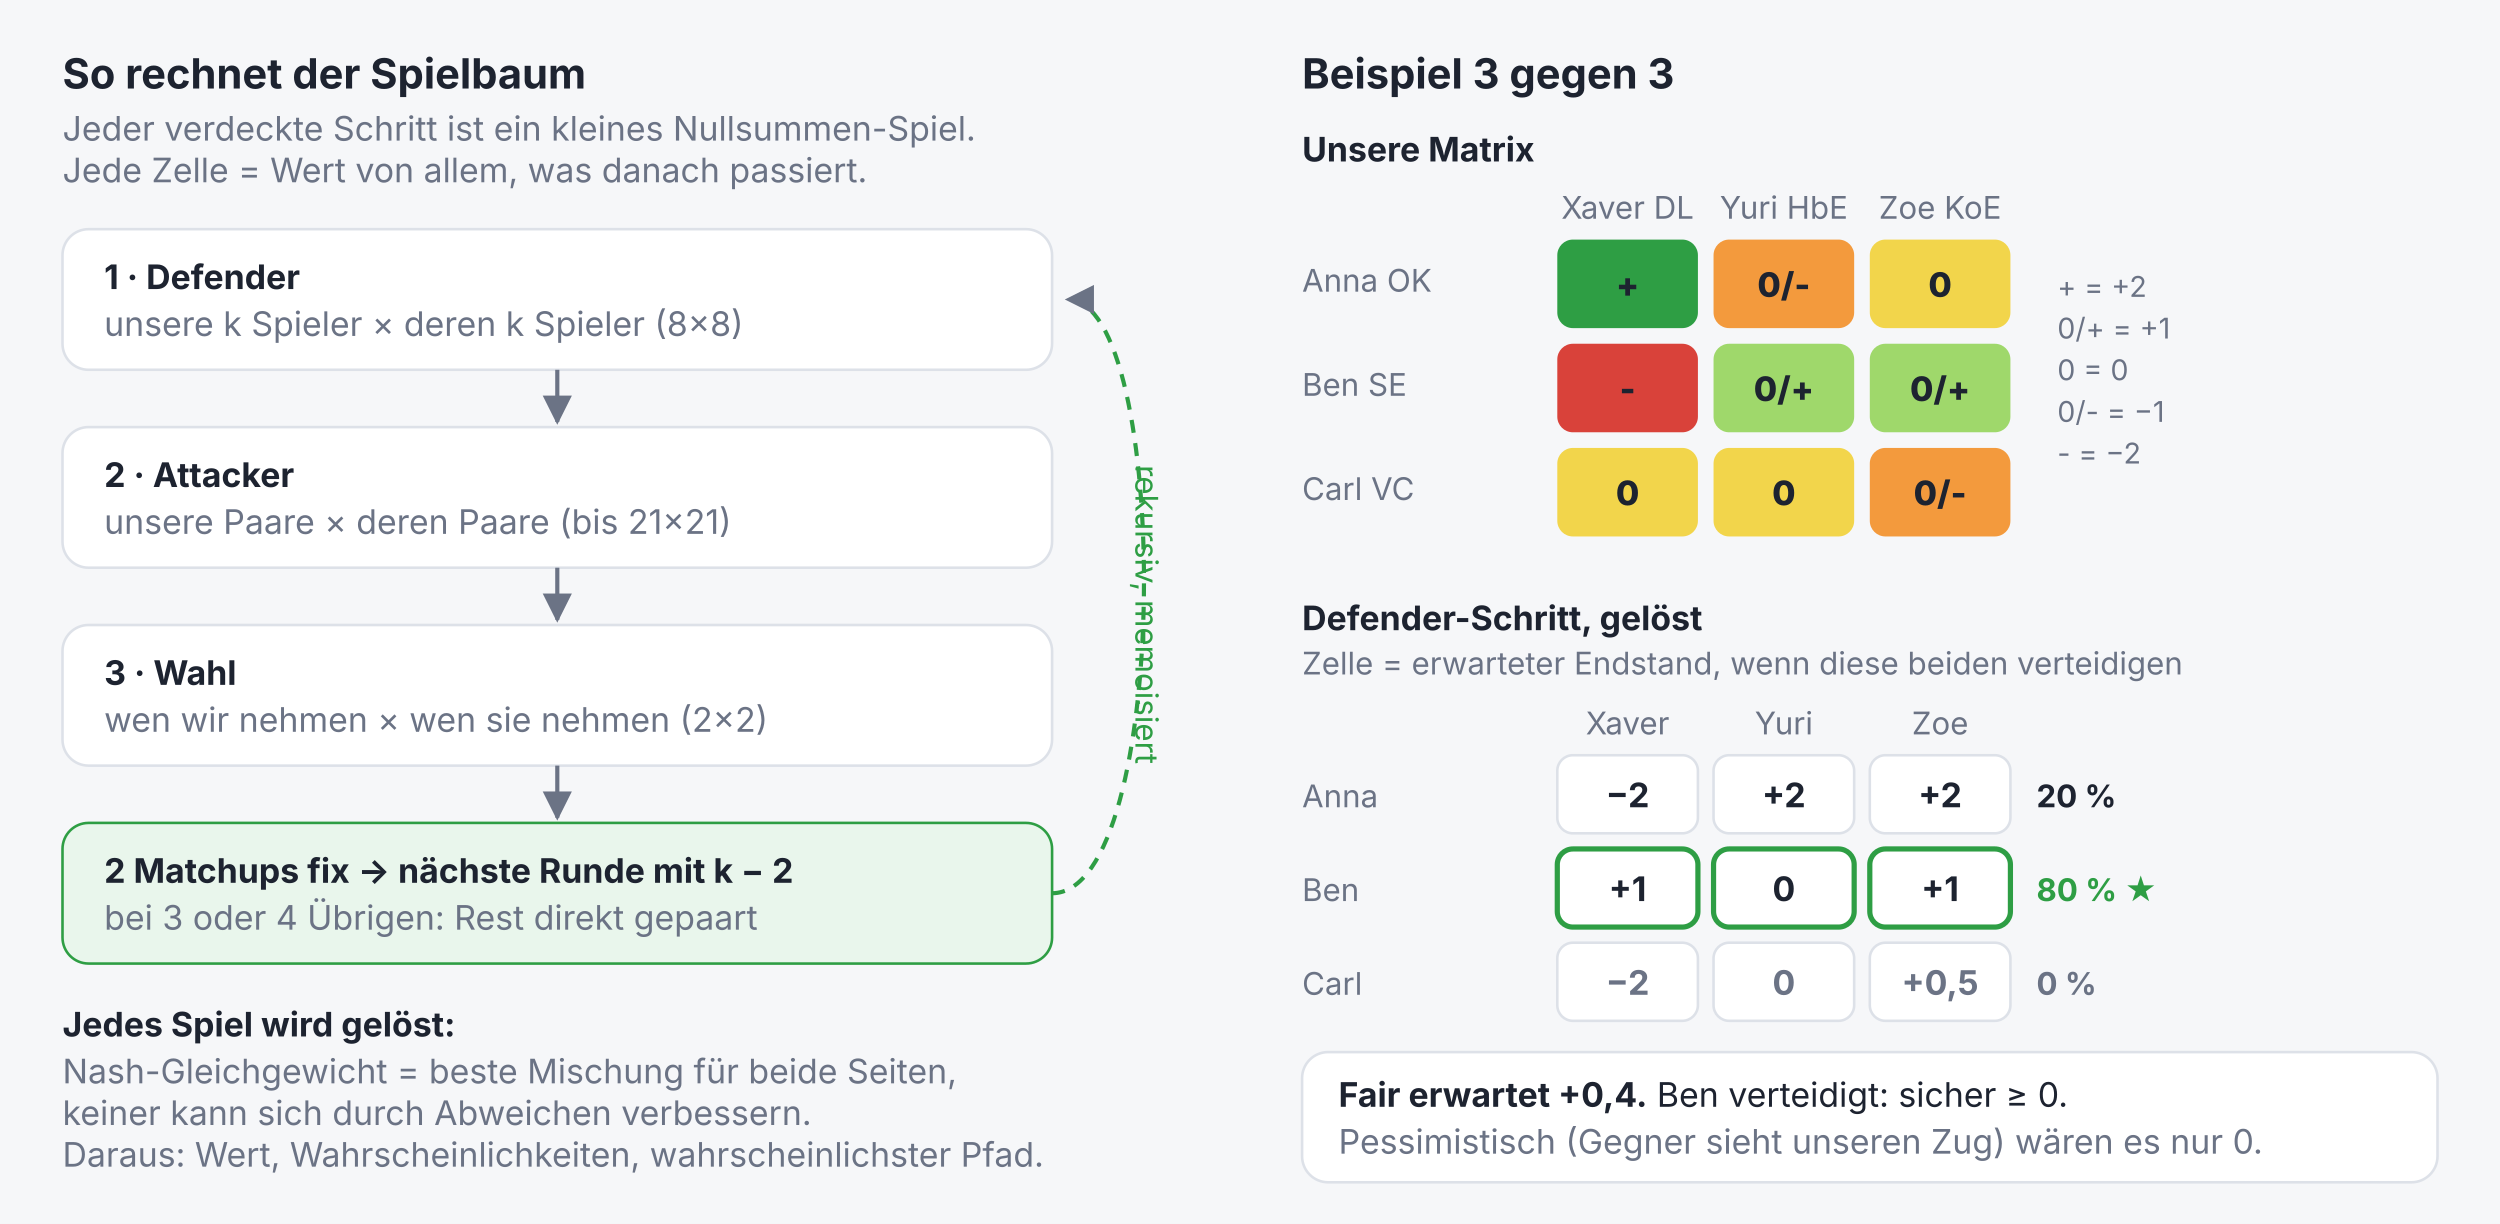
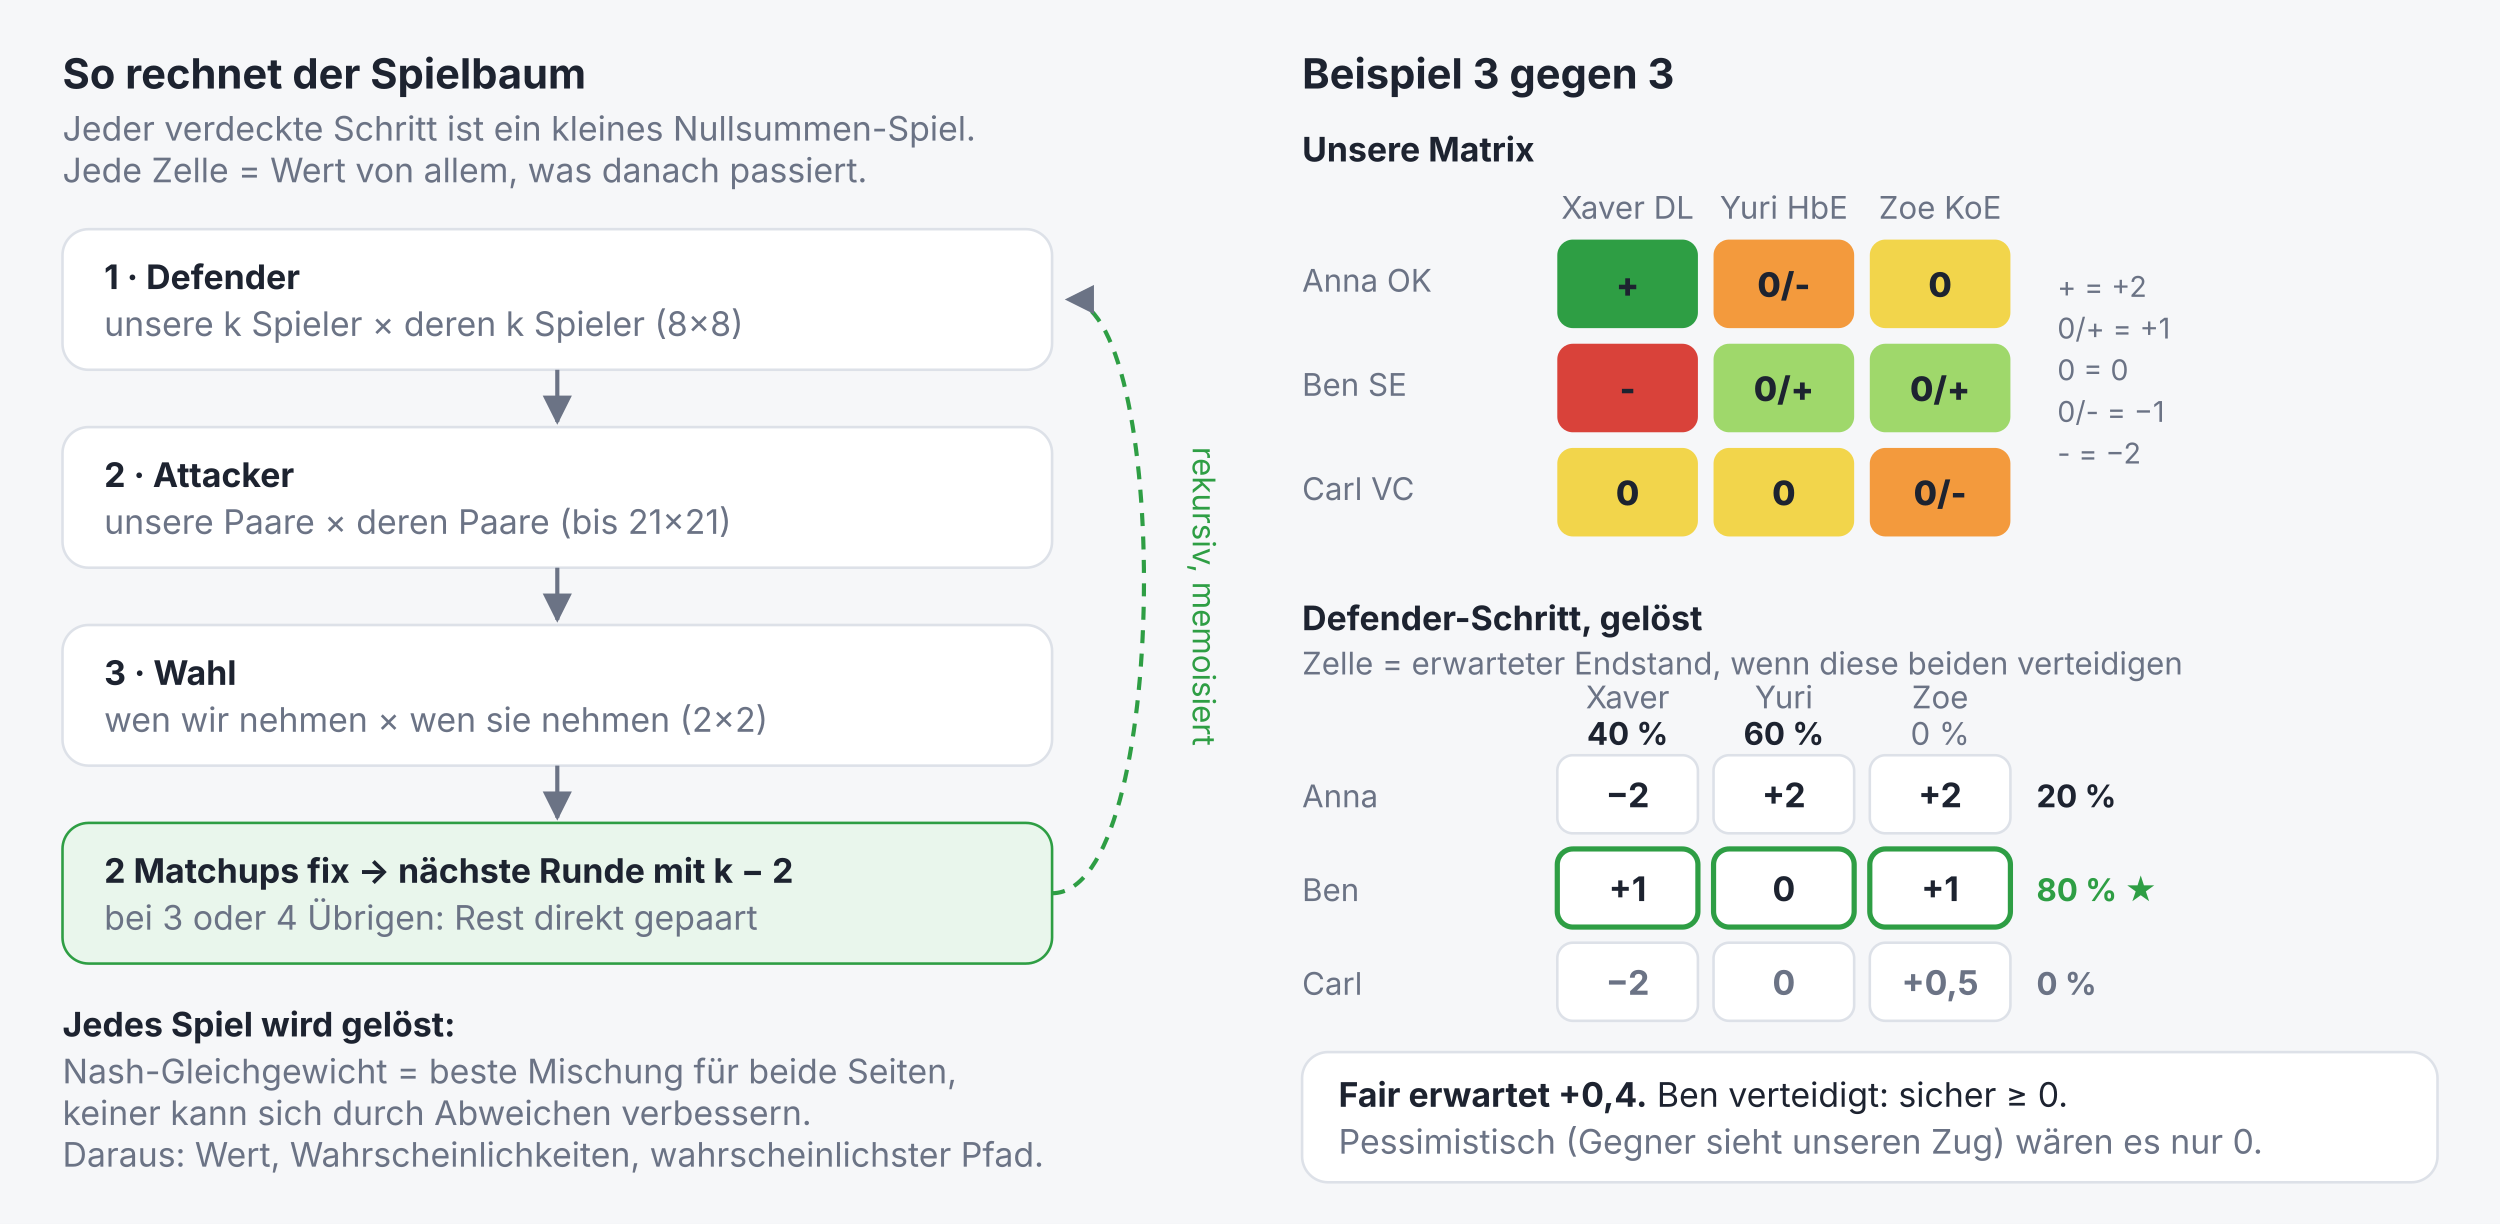
<svg xmlns="http://www.w3.org/2000/svg" viewBox="0 0 960 470" width="960" height="470" font-family="system-ui, -apple-system, Segoe UI, sans-serif" font-size="13" fill="#1d2330">
  <defs>
    <marker id="arrow" viewBox="0 0 10 10" refX="9" refY="5" markerWidth="7" markerHeight="7" orient="auto-start-reverse">
      <path d="M0 0 10 5 0 10z" fill="#6b7385" />
    </marker>
  </defs>
  <rect width="960" height="470" fill="#f6f7f9" />
  <text x="24" y="34" font-size="16" font-weight="700">So rechnet der Spielbaum</text>
  <text x="24" y="54" fill="#6b7385">Jeder verdeckte Schritt ist ein kleines Nullsummen-Spiel.</text>
  <text x="24" y="70" fill="#6b7385">Jede Zelle = Wert von allem, was danach passiert.</text>
  <g>
    <rect x="24" y="88" width="380" height="54" rx="10" fill="#fff" stroke="#dde1e8" />
    <text x="40" y="111" font-weight="700">1 · Defender</text>
    <text x="40" y="129" fill="#6b7385">unsere k Spieler × deren k Spieler (8×8)</text>
    <line x1="214" y1="142" x2="214" y2="162" stroke="#6b7385" stroke-width="1.6" marker-end="url(#arrow)" />
    <rect x="24" y="164" width="380" height="54" rx="10" fill="#fff" stroke="#dde1e8" />
    <text x="40" y="187" font-weight="700">2 · Attacker</text>
    <text x="40" y="205" fill="#6b7385">unsere Paare × deren Paare (bis 21×21)</text>
    <line x1="214" y1="218" x2="214" y2="238" stroke="#6b7385" stroke-width="1.6" marker-end="url(#arrow)" />
    <rect x="24" y="240" width="380" height="54" rx="10" fill="#fff" stroke="#dde1e8" />
    <text x="40" y="263" font-weight="700">3 · Wahl</text>
    <text x="40" y="281" fill="#6b7385">wen wir nehmen × wen sie nehmen (2×2)</text>
    <line x1="214" y1="294" x2="214" y2="314" stroke="#6b7385" stroke-width="1.6" marker-end="url(#arrow)" />
    <rect x="24" y="316" width="380" height="54" rx="10" fill="#e9f6ec" stroke="#2e9e44" />
    <text x="40" y="339" font-weight="700">2 Matchups fix → nächste Runde mit k − 2</text>
    <text x="40" y="357" fill="#6b7385">bei 3 oder 4 Übrigen: Rest direkt gepaart</text>
    <path d="M404 343 C 450 343, 450 115, 410 115" fill="none" stroke="#2e9e44" stroke-width="1.6" stroke-dasharray="5 4" marker-end="url(#arrow)" />
-     <text x="436" y="236" fill="#2e9e44" font-size="12" transform="rotate(90 436 236)" text-anchor="middle">rekursiv, memoisiert</text>
+     <text x="458" y="229" fill="#2e9e44" font-size="12" transform="rotate(90 458 229)" text-anchor="middle">rekursiv, memoisiert</text>
  </g>
  <text x="24" y="398" font-weight="700">Jedes Spiel wird gelöst:</text>
  <text x="24" y="416" fill="#6b7385">Nash-Gleichgewicht = beste Mischung für beide Seiten,</text>
  <text x="24" y="432" fill="#6b7385">keiner kann sich durch Abweichen verbessern.</text>
  <text x="24" y="448" fill="#6b7385">Daraus: Wert, Wahrscheinlichkeiten, wahrscheinlichster Pfad.</text>
  <text x="500" y="34" font-size="16" font-weight="700">Beispiel 3 gegen 3</text>
  <text x="500" y="62" font-weight="700">Unsere Matrix</text>
  <g font-size="12" text-anchor="middle" fill="#6b7385">
    <text x="625" y="84">Xaver DL</text>
    <text x="685" y="84">Yuri HbE</text>
    <text x="745" y="84">Zoe KoE</text>
  </g>
  <g font-size="12" fill="#6b7385">
    <text x="500" y="112">Anna OK</text>
    <text x="500" y="152">Ben SE</text>
    <text x="500" y="192">Carl VC</text>
  </g>
  <g font-weight="800" text-anchor="middle">
    <rect x="598" y="92" width="54" height="34" rx="6" fill="#2e9e44" />
    <text x="625" y="114">+</text>
    <rect x="658" y="92" width="54" height="34" rx="6" fill="#f39a3d" />
    <text x="685" y="114">0/-</text>
    <rect x="718" y="92" width="54" height="34" rx="6" fill="#f2d54b" />
    <text x="745" y="114">0</text>
    <rect x="598" y="132" width="54" height="34" rx="6" fill="#d9423a" />
    <text x="625" y="154">-</text>
    <rect x="658" y="132" width="54" height="34" rx="6" fill="#9fd86b" />
    <text x="685" y="154">0/+</text>
    <rect x="718" y="132" width="54" height="34" rx="6" fill="#9fd86b" />
    <text x="745" y="154">0/+</text>
    <rect x="598" y="172" width="54" height="34" rx="6" fill="#f2d54b" />
    <text x="625" y="194">0</text>
    <rect x="658" y="172" width="54" height="34" rx="6" fill="#f2d54b" />
    <text x="685" y="194">0</text>
    <rect x="718" y="172" width="54" height="34" rx="6" fill="#f39a3d" />
    <text x="745" y="194">0/-</text>
  </g>
  <text x="790" y="114" font-size="11" fill="#6b7385">+ = +2</text>
  <text x="790" y="130" font-size="11" fill="#6b7385">0/+ = +1</text>
  <text x="790" y="146" font-size="11" fill="#6b7385">0 = 0</text>
  <text x="790" y="162" font-size="11" fill="#6b7385">0/- = −1</text>
  <text x="790" y="178" font-size="11" fill="#6b7385">- = −2</text>
  <text x="500" y="242" font-weight="700">Defender-Schritt, gelöst</text>
  <text x="500" y="259" font-size="12" fill="#6b7385">Zelle = erwarteter Endstand, wenn diese beiden verteidigen</text>
  <g font-size="12" text-anchor="middle" fill="#6b7385">
-     <text x="625" y="282">Xaver</text>
-     <text x="685" y="282">Yuri</text>
-     <text x="745" y="282">Zoe</text>
-     <text x="625" y="390" fill="#1d2330" font-weight="700">40 %</text>
-     <text x="685" y="390" fill="#1d2330" font-weight="700">60 %</text>
-     <text x="745" y="390">0 %</text>
+     <text x="625" y="272">Xaver</text>
+     <text x="685" y="272">Yuri</text>
+     <text x="745" y="272">Zoe</text>
+     <text x="625" y="286" fill="#1d2330" font-weight="700">40 %</text>
+     <text x="685" y="286" fill="#1d2330" font-weight="700">60 %</text>
+     <text x="745" y="286">0 %</text>
  </g>
  <g font-size="12" fill="#6b7385">
    <text x="500" y="310">Anna</text>
    <text x="500" y="346">Ben</text>
    <text x="500" y="382">Carl</text>
  </g>
  <g text-anchor="middle" font-weight="700">
    <rect x="598" y="290" width="54" height="30" rx="6" fill="#fff" stroke="#dde1e8" />
    <text x="625" y="310">−2</text>
    <rect x="658" y="290" width="54" height="30" rx="6" fill="#fff" stroke="#dde1e8" />
    <text x="685" y="310">+2</text>
    <rect x="718" y="290" width="54" height="30" rx="6" fill="#fff" stroke="#dde1e8" />
    <text x="745" y="310">+2</text>
    <rect x="598" y="326" width="54" height="30" rx="6" fill="#fff" stroke="#2e9e44" stroke-width="2" />
    <text x="625" y="346">+1</text>
    <rect x="658" y="326" width="54" height="30" rx="6" fill="#fff" stroke="#2e9e44" stroke-width="2" />
    <text x="685" y="346">0</text>
    <rect x="718" y="326" width="54" height="30" rx="6" fill="#fff" stroke="#2e9e44" stroke-width="2" />
    <text x="745" y="346">+1</text>
    <rect x="598" y="362" width="54" height="30" rx="6" fill="#fff" stroke="#dde1e8" />
    <text x="625" y="382" fill="#6b7385">−2</text>
    <rect x="658" y="362" width="54" height="30" rx="6" fill="#fff" stroke="#dde1e8" />
    <text x="685" y="382" fill="#6b7385">0</text>
    <rect x="718" y="362" width="54" height="30" rx="6" fill="#fff" stroke="#dde1e8" />
    <text x="745" y="382" fill="#6b7385">+0,5</text>
  </g>
  <g font-size="12" font-weight="700">
    <text x="782" y="310">20 %</text>
    <text x="782" y="346" fill="#2e9e44">80 %  ★</text>
    <text x="782" y="382" fill="#6b7385">0 %</text>
  </g>
  <rect x="500" y="404" width="436" height="50" rx="10" fill="#fff" stroke="#dde1e8" />
  <text x="514" y="425">
    <tspan font-weight="700">Fair erwartet +0,4.</tspan> Ben verteidigt: sicher ≥ 0.</text>
  <text x="514" y="443" fill="#6b7385">Pessimistisch (Gegner sieht unseren Zug) wären es nur 0.</text>
</svg>
